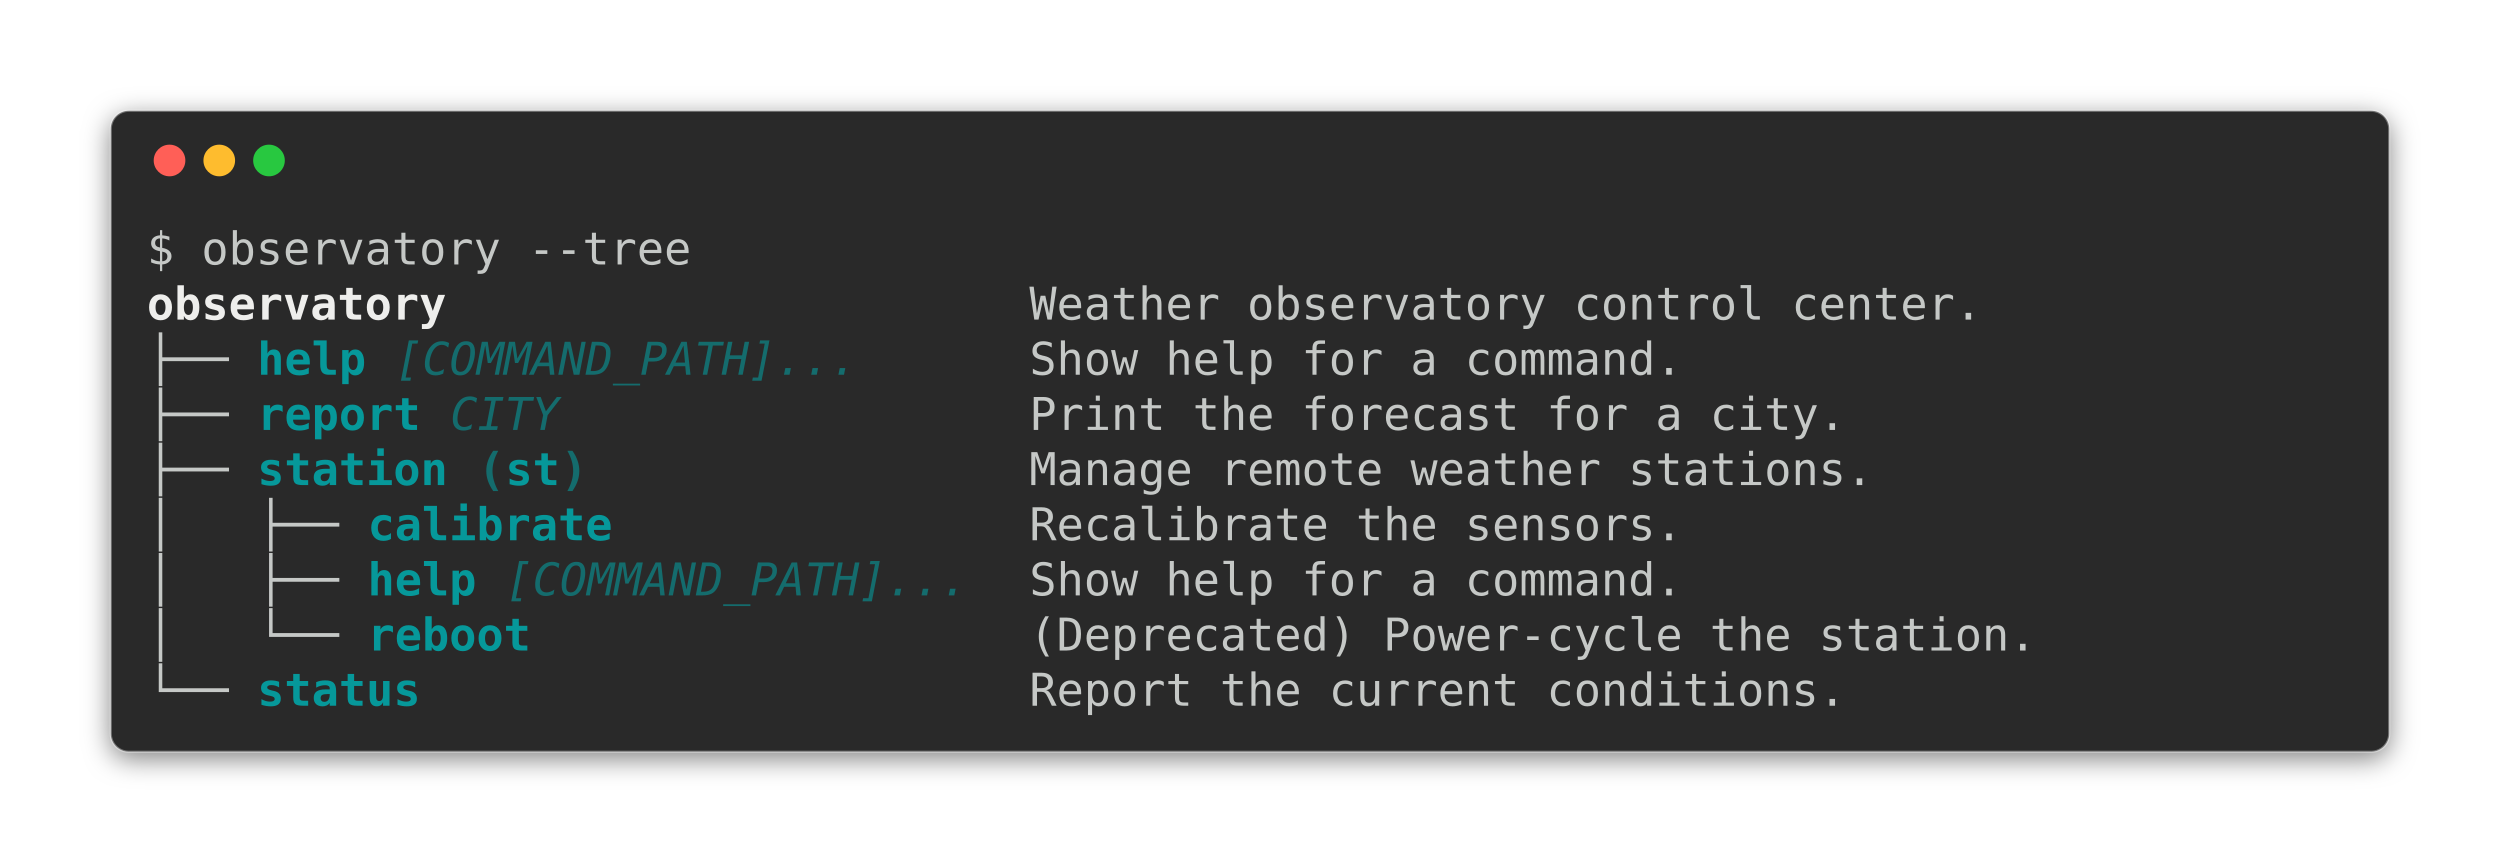
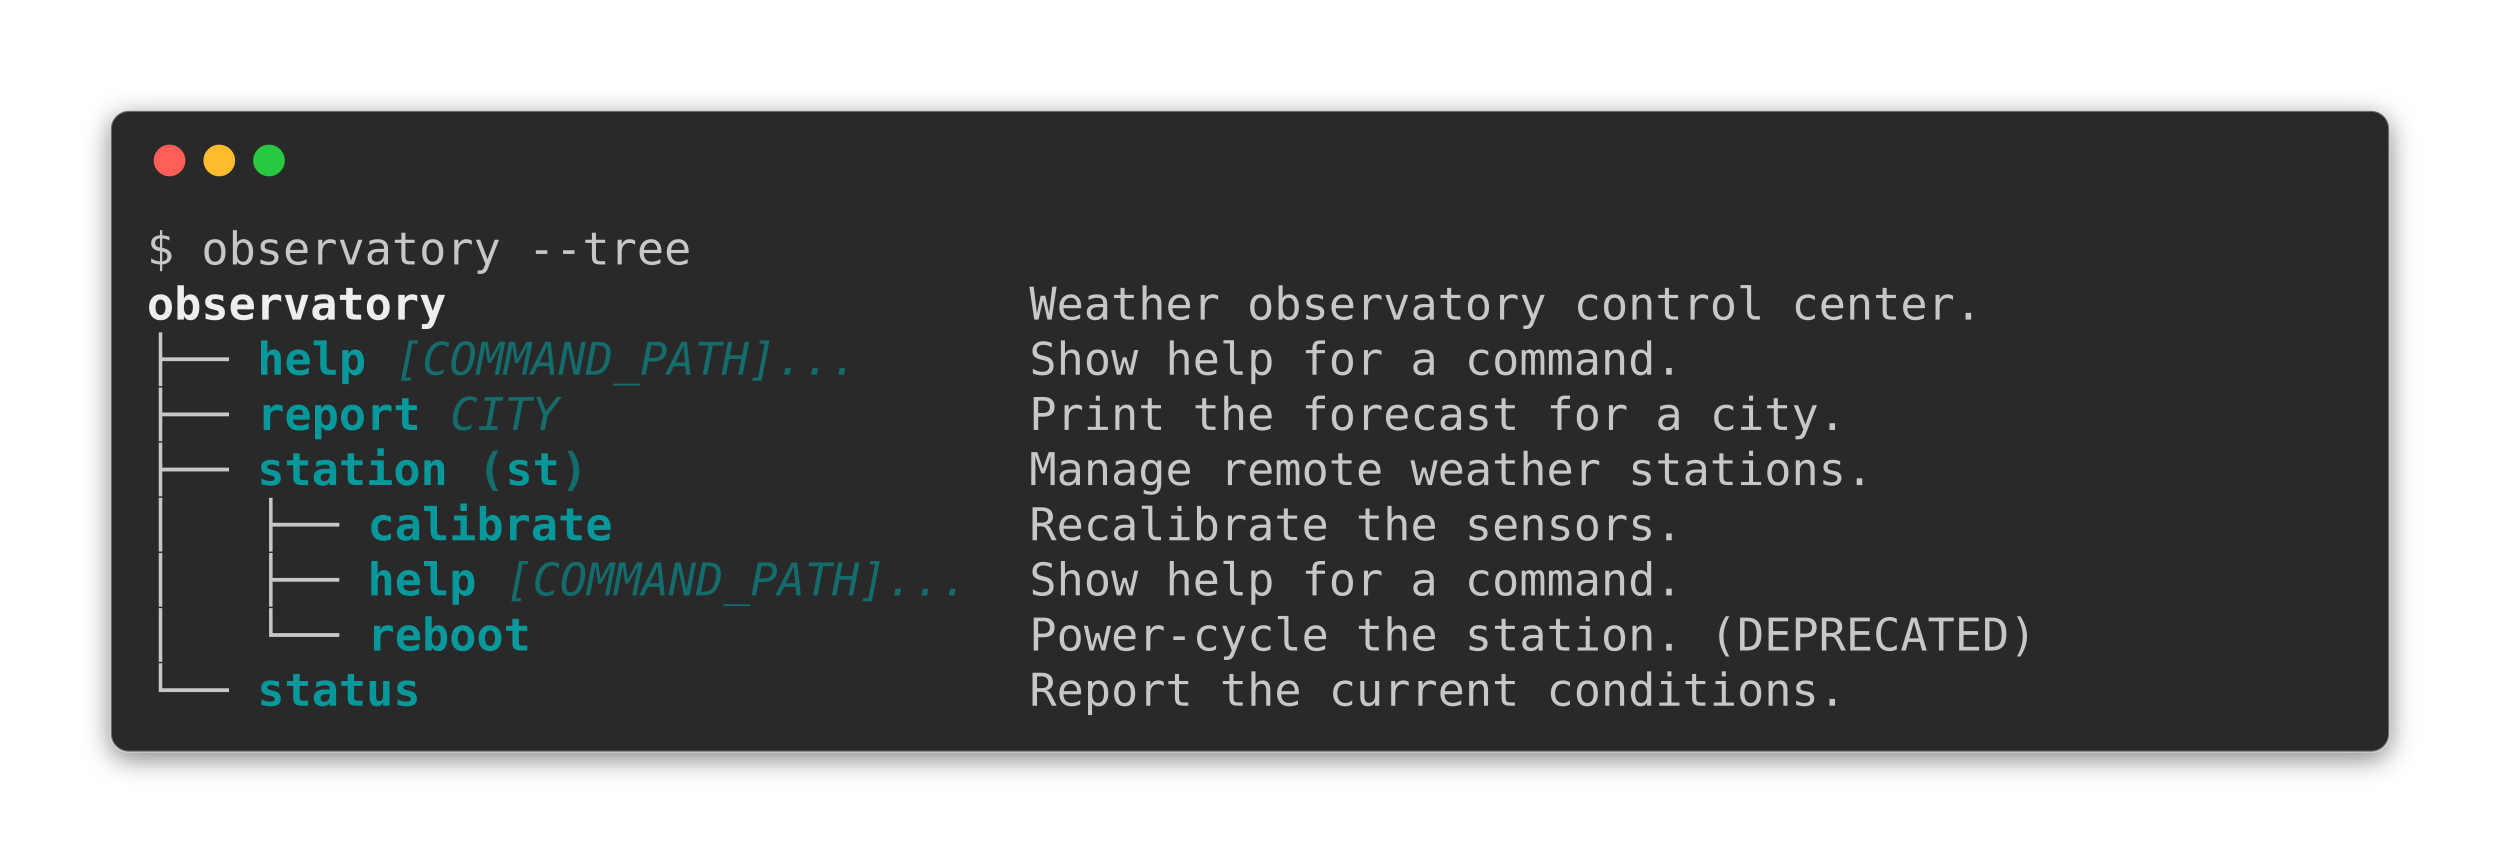
<svg xmlns="http://www.w3.org/2000/svg" viewBox="0 0 1106 381.6">
  <style>
    .command-tree-screen-matrix {
        font-family: 'Fira Code', 'Cascadia Code', Menlo, Consolas, monospace;
        font-size: 20px;
        line-height: 24.4px;
        font-variant-east-asian: full-width;
    }
    .command-tree-screen-title {
        font-size: 18px;
        font-weight: bold;
        font-family: 'Fira Code', 'Cascadia Code', Menlo, Consolas, monospace;
    }
    .command-tree-screen-r1 { fill: #c5c8c6 }
    .command-tree-screen-r2 { fill: #eeeeec;font-weight: bold }
    .command-tree-screen-r3 { fill: #06989a;font-weight: bold }
    .command-tree-screen-r4 { fill: #146c6d;font-style: italic }
    .command-tree-screen-r5 { fill: #146c6d;font-weight: bold }
</style>
  <defs>
    <clipPath id="command-tree-screen-clip">
      <rect x="65" y="97" width="976" height="219.6" />
    </clipPath>
    <filter id="command-tree-screen-shadow" x="-50%" y="-50%" width="200%" height="200%">
      <feGaussianBlur in="SourceAlpha" stdDeviation="6" />
      <feOffset dx="0" dy="3" result="cast" />
      <feFlood flood-color="rgba(0,0,0,0.5)" />
      <feComposite in2="cast" operator="in" result="shadow" />
      <feComposite in="shadow" in2="SourceAlpha" operator="out" />
    </filter>
  </defs>
  <rect filter="url(#command-tree-screen-shadow)" x="49" y="49" width="1008" height="283.6" rx="8" />
  <rect fill="#292929" stroke="rgba(255,255,255,0.35)" stroke-width="1" x="49" y="49" width="1008" height="283.6" rx="8" />
  <g transform="translate(49, 49)">
    <g transform="translate(26,22)">
      <circle cx="0" cy="0" r="7" fill="#ff5f57" />
      <circle cx="22" cy="0" r="7" fill="#febc2e" />
      <circle cx="44" cy="0" r="7" fill="#28c840" />
    </g>
  </g>
  <g clip-path="url(#command-tree-screen-clip)">
    <g transform="translate(65, 97)">
      <g class="command-tree-screen-matrix" font-family="monospace" font-size="20" fill="#c5c8c6">
        <text class="command-tree-screen-r1" x="0" textLength="244" y="20">$ observatory --tree</text>
        <text class="command-tree-screen-r2" x="0" textLength="134.2" y="44.4">observatory</text>
        <text class="command-tree-screen-r1" x="390.4" textLength="427" y="44.4">Weather observatory control center.</text>
        <text class="command-tree-screen-r1" x="0" textLength="36.6" y="68.8">├──</text>
        <text class="command-tree-screen-r3" x="48.8" textLength="48.8" y="68.8">help</text>
        <text class="command-tree-screen-r4" x="109.8" textLength="207.4" y="68.8">[COMMAND_PATH]...</text>
        <text class="command-tree-screen-r1" x="390.4" textLength="292.8" y="68.8">Show help for a command.</text>
        <text class="command-tree-screen-r1" x="0" textLength="36.6" y="93.2">├──</text>
        <text class="command-tree-screen-r3" x="48.8" textLength="73.2" y="93.2">report</text>
        <text class="command-tree-screen-r4" x="134.2" textLength="48.8" y="93.2">CITY</text>
        <text class="command-tree-screen-r1" x="390.4" textLength="366" y="93.2">Print the forecast for a city.</text>
        <text class="command-tree-screen-r1" x="0" textLength="36.6" y="117.6">├──</text>
        <text class="command-tree-screen-r3" x="48.8" textLength="85.4" y="117.6">station</text>
        <text class="command-tree-screen-r5" x="146.4" textLength="12.2" y="117.6">(</text>
        <text class="command-tree-screen-r3" x="158.6" textLength="24.4" y="117.6">st</text>
        <text class="command-tree-screen-r5" x="183" textLength="12.2" y="117.6">)</text>
        <text class="command-tree-screen-r1" x="390.4" textLength="378.2" y="117.6">Manage remote weather stations.</text>
        <text class="command-tree-screen-r1" x="0" textLength="12.2" y="142">│</text>
        <text class="command-tree-screen-r1" x="48.8" textLength="36.6" y="142">├──</text>
        <text class="command-tree-screen-r3" x="97.6" textLength="109.8" y="142">calibrate</text>
        <text class="command-tree-screen-r1" x="390.4" textLength="292.8" y="142">Recalibrate the sensors.</text>
        <text class="command-tree-screen-r1" x="0" textLength="12.2" y="166.4">│</text>
        <text class="command-tree-screen-r1" x="48.8" textLength="36.6" y="166.4">├──</text>
        <text class="command-tree-screen-r3" x="97.6" textLength="48.8" y="166.4">help</text>
        <text class="command-tree-screen-r4" x="158.6" textLength="207.4" y="166.4">[COMMAND_PATH]...</text>
        <text class="command-tree-screen-r1" x="390.4" textLength="292.8" y="166.4">Show help for a command.</text>
        <text class="command-tree-screen-r1" x="0" textLength="12.2" y="190.8">│</text>
        <text class="command-tree-screen-r1" x="48.8" textLength="36.6" y="190.8">└──</text>
        <text class="command-tree-screen-r3" x="97.6" textLength="73.2" y="190.8">reboot</text>
-         <text class="command-tree-screen-r1" x="390.4" textLength="451.4" y="190.8">(Deprecated) Power-cycle the station.</text>
+         <text class="command-tree-screen-r1" x="390.4" textLength="451.4" y="190.8">Power-cycle the station. (DEPRECATED)</text>
        <text class="command-tree-screen-r1" x="0" textLength="36.6" y="215.2">└──</text>
        <text class="command-tree-screen-r3" x="48.8" textLength="73.2" y="215.2">status</text>
        <text class="command-tree-screen-r1" x="390.4" textLength="366" y="215.2">Report the current conditions.</text>
      </g>
    </g>
  </g>
</svg>
